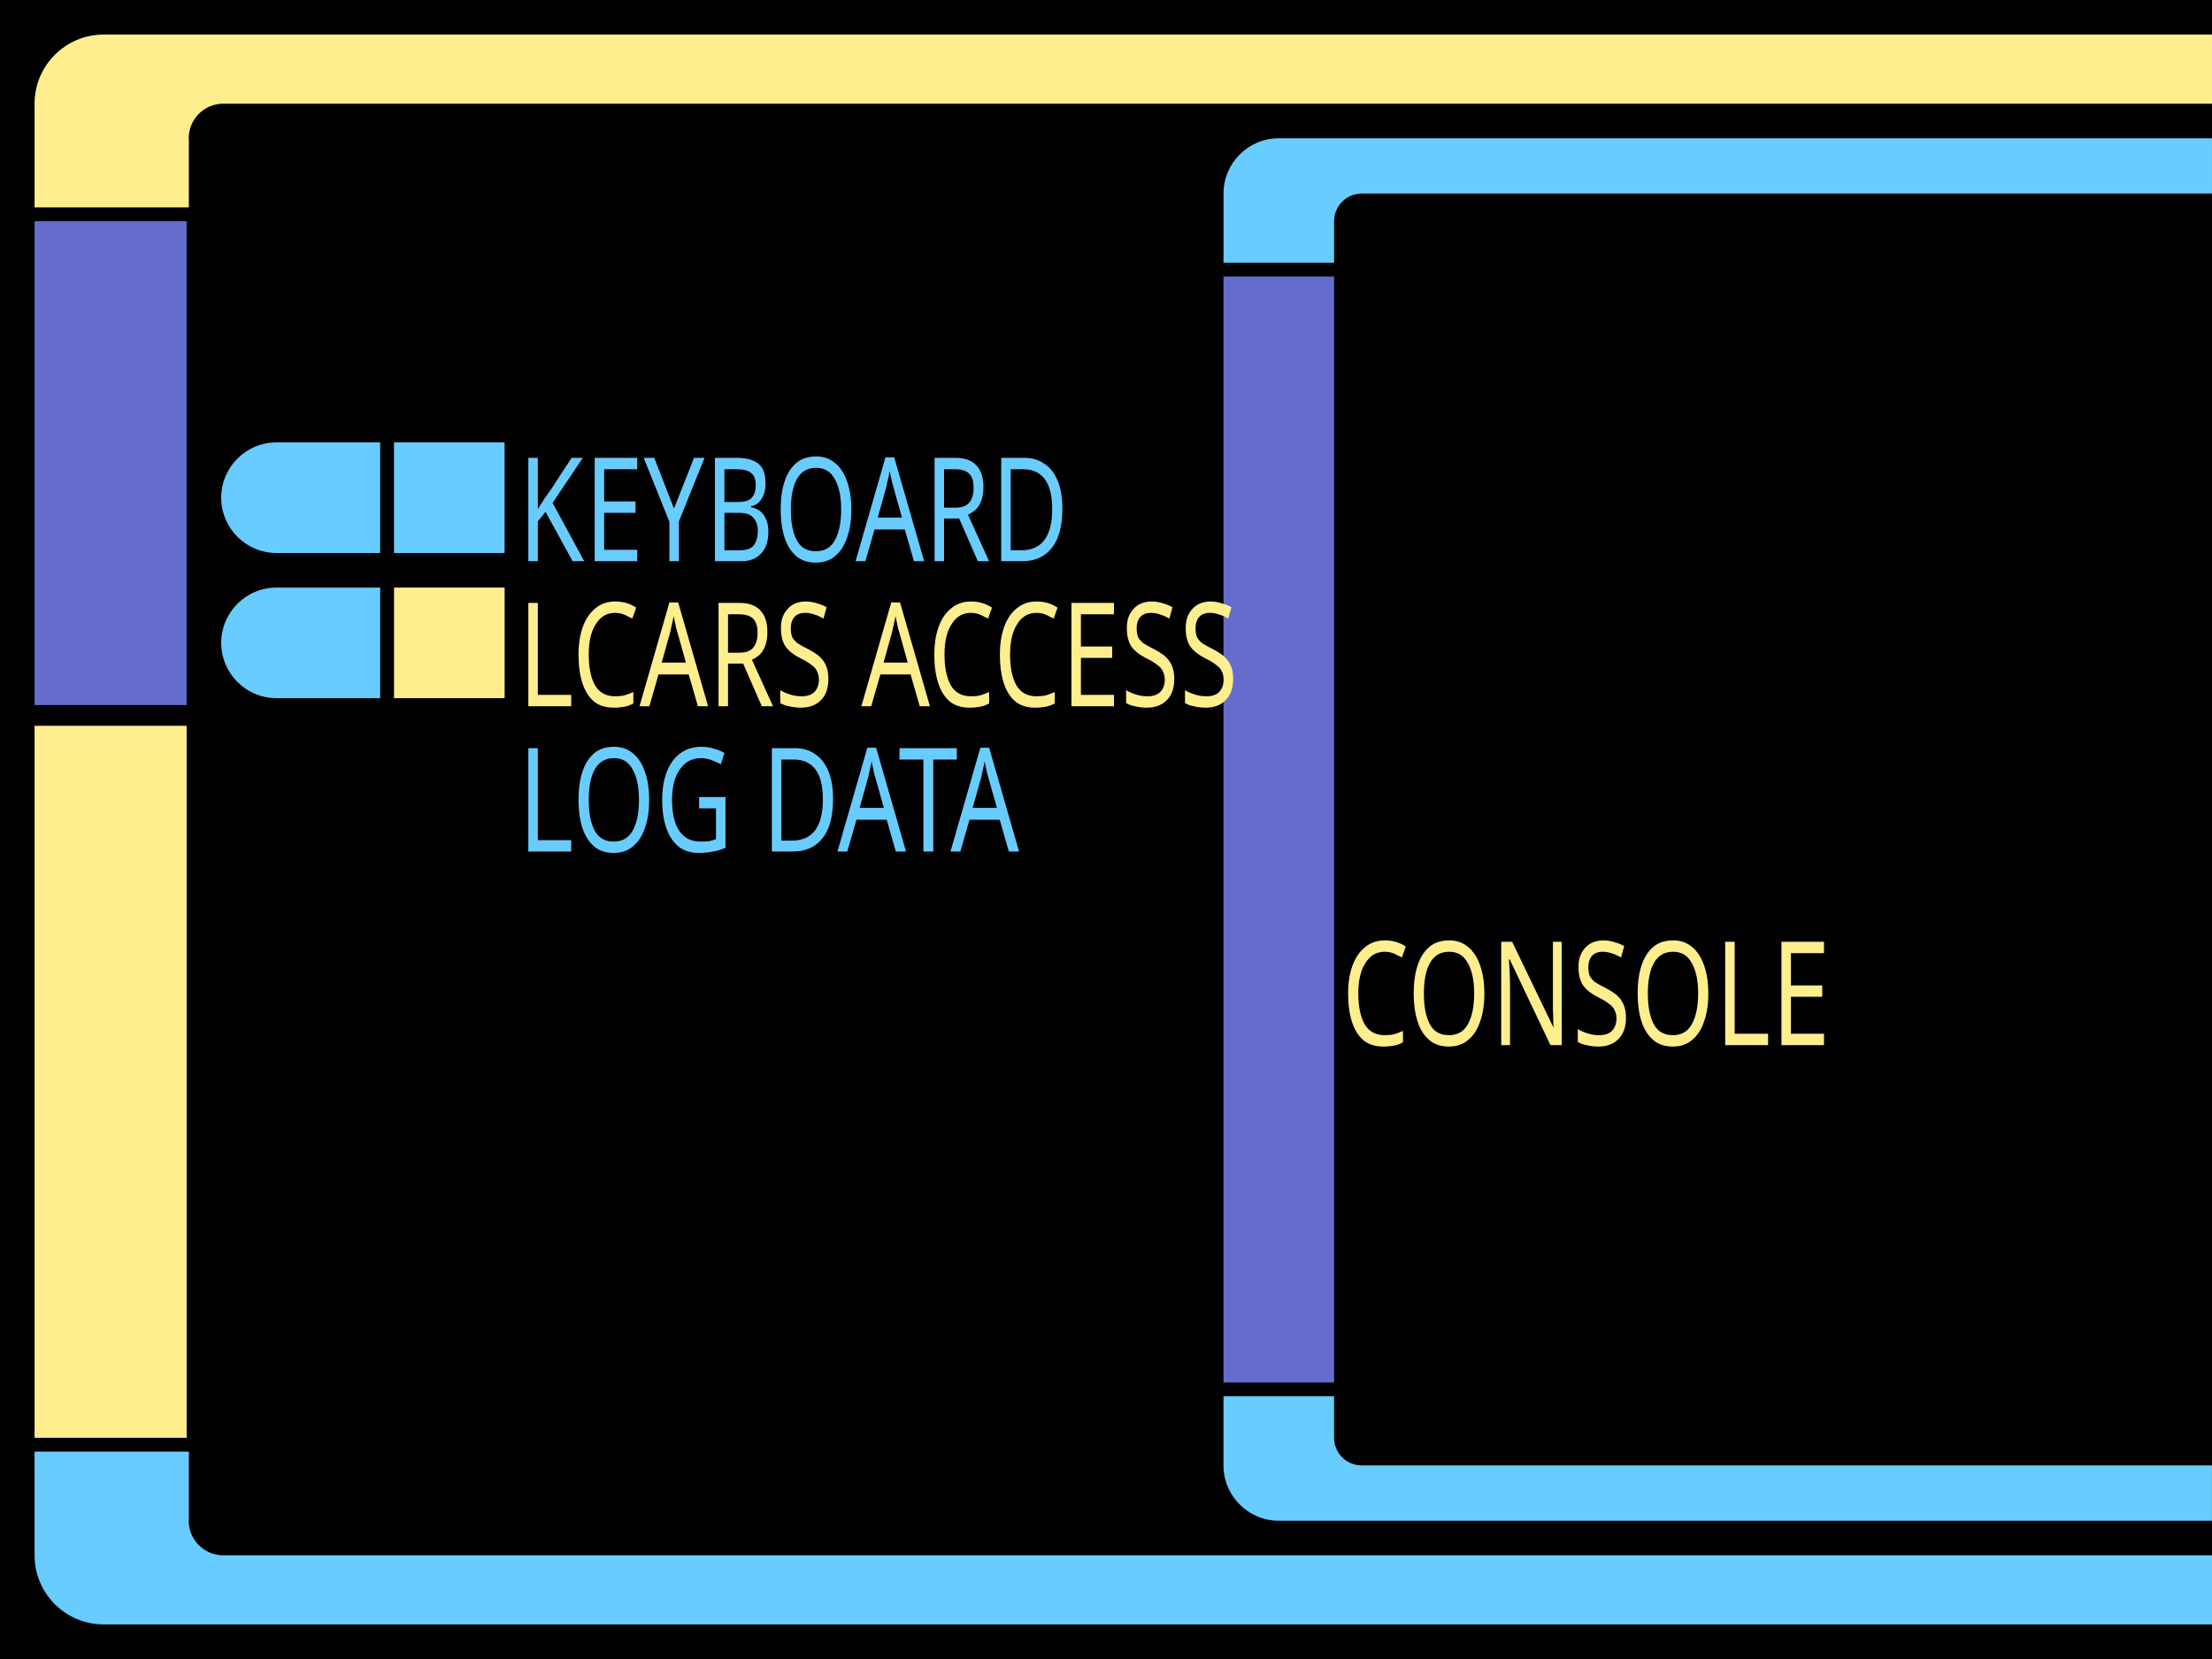
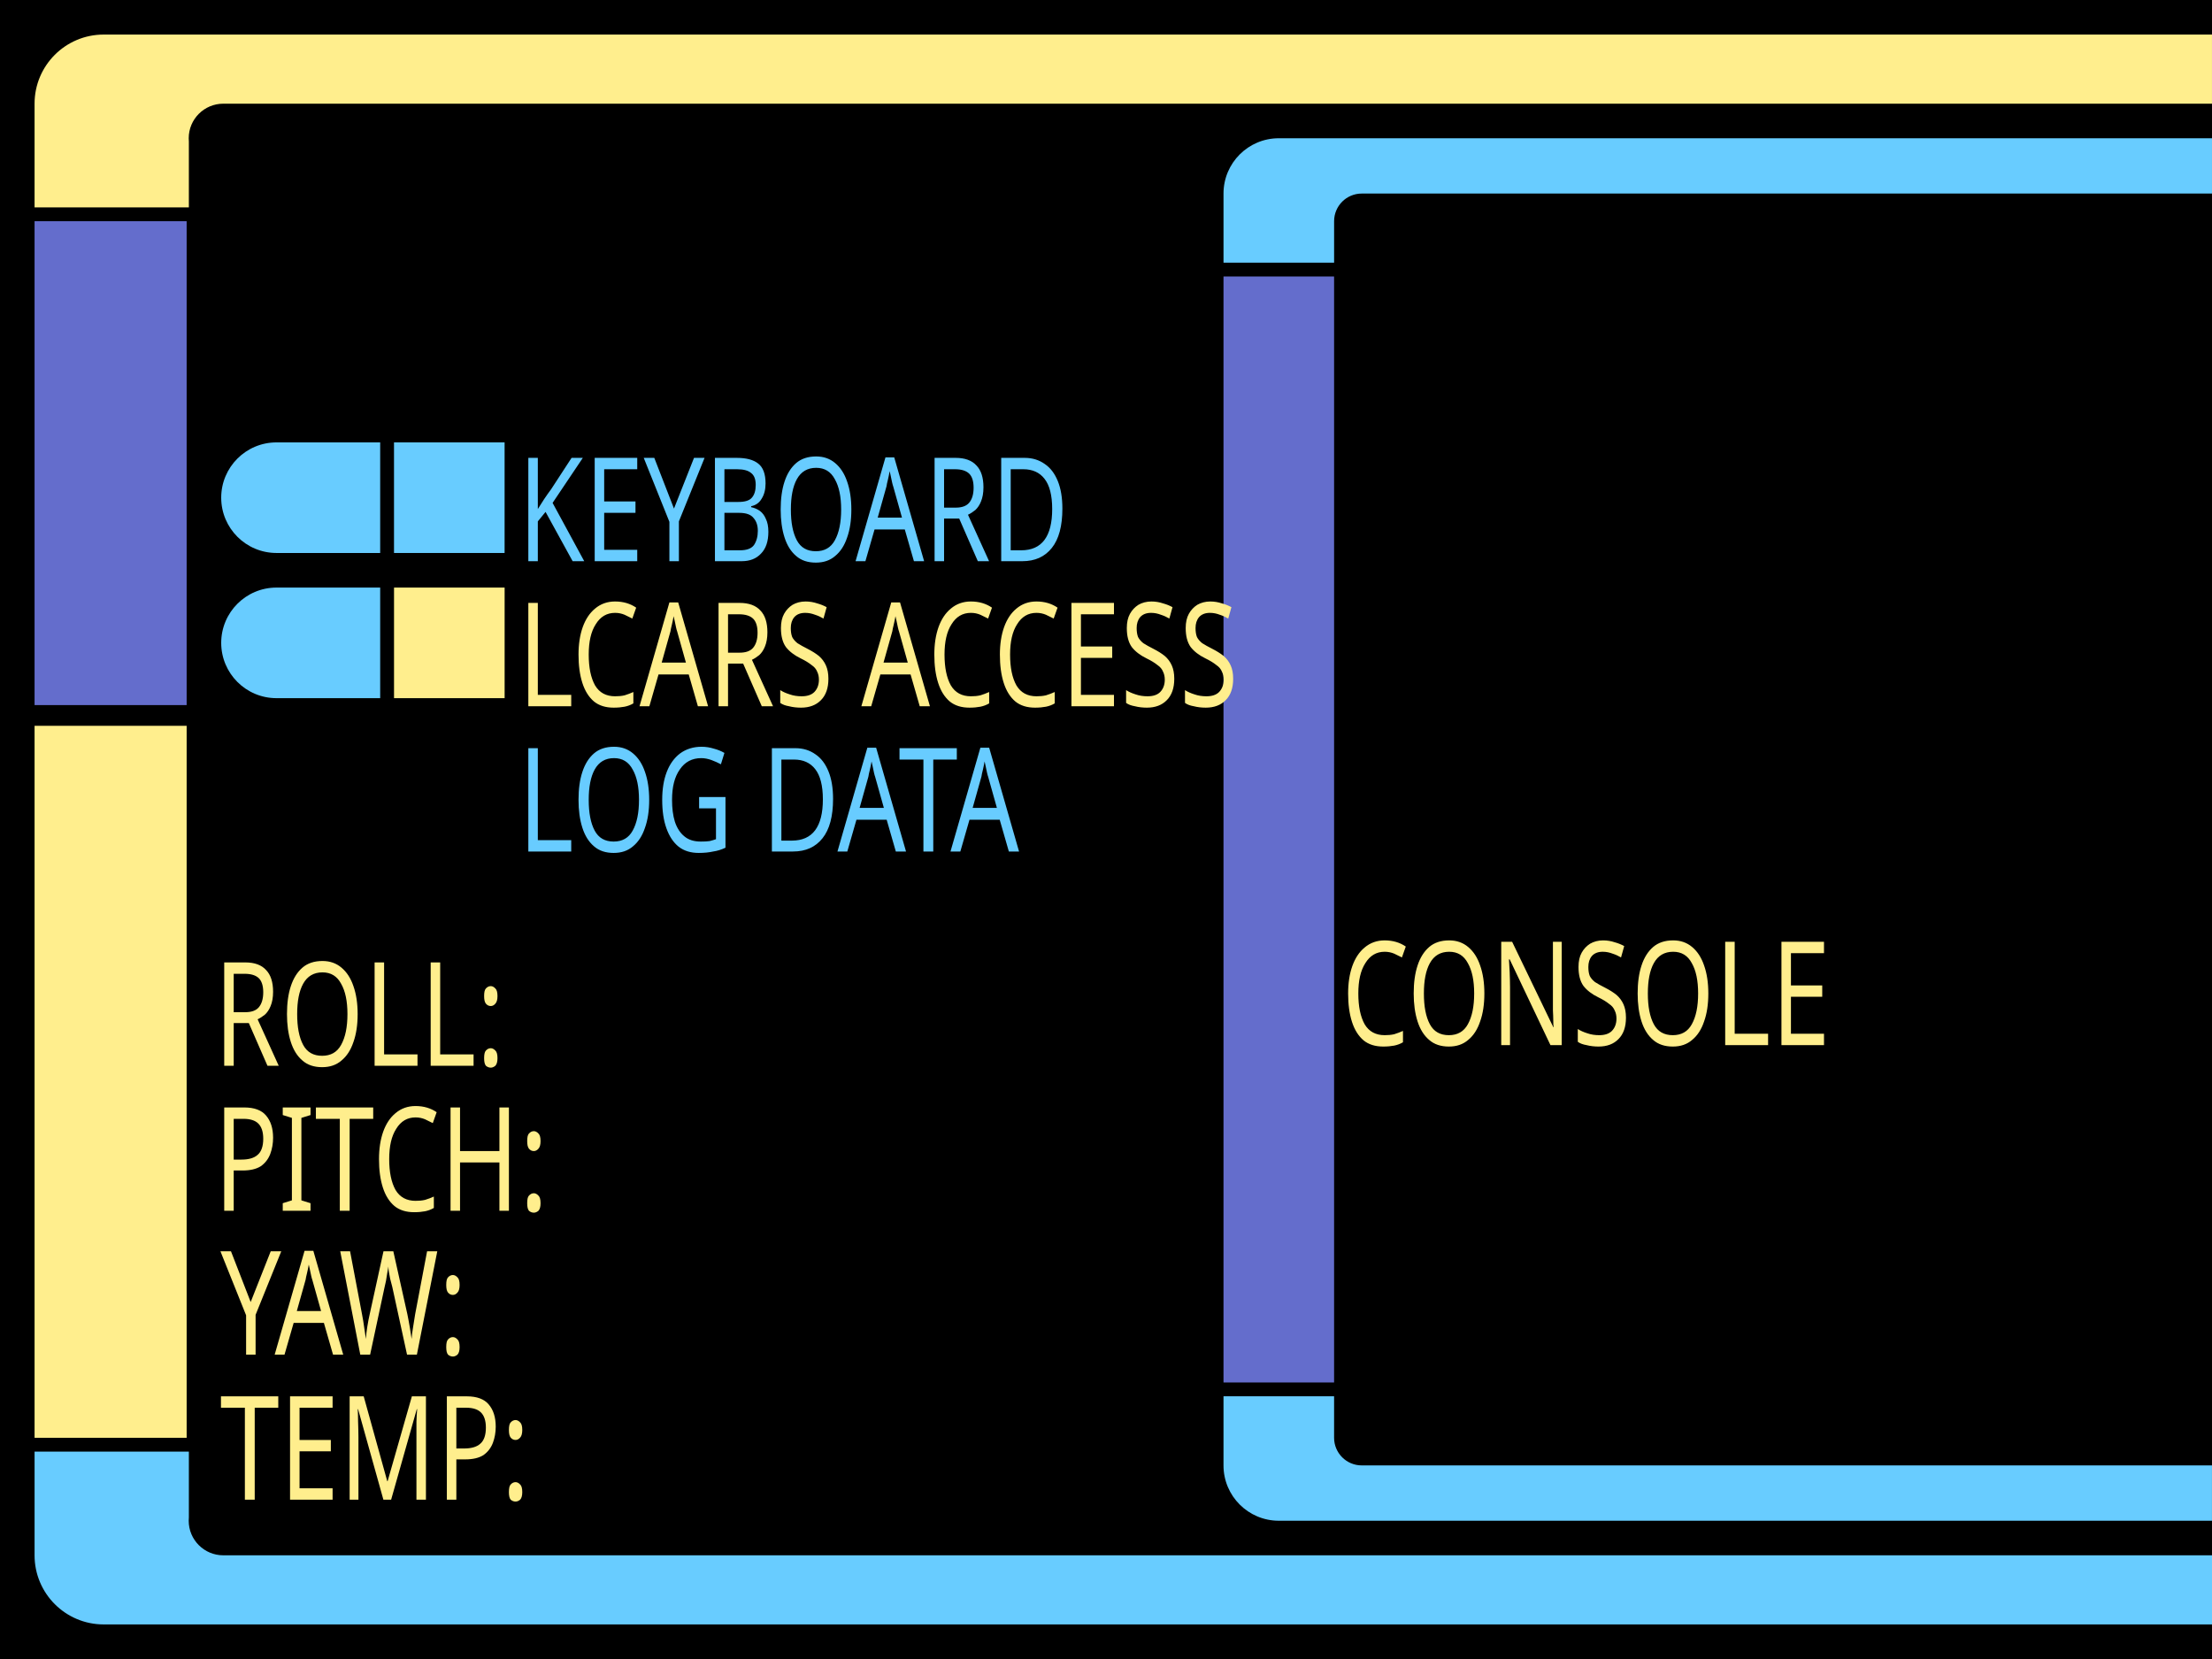
<svg xmlns="http://www.w3.org/2000/svg" xmlns:xlink="http://www.w3.org/1999/xlink" width="320" height="240" viewBox="0 0 84.667 63.5" version="1.1" id="svg8">
  <defs id="defs2">
    <linearGradient id="linearGradient1113">
      <stop style="stop-color:#d0d0d0;stop-opacity:1;" offset="0" id="stop1109" />
      <stop style="stop-color:#d0d0d0;stop-opacity:0;" offset="1" id="stop1111" />
    </linearGradient>
    <linearGradient xlink:href="#linearGradient1113" id="linearGradient1115" x1="15.081" y1="38.431" x2="43.193" y2="38.431" gradientUnits="userSpaceOnUse" />
  </defs>
  <g id="layer1" style="display:inline">
    <rect style="fill:#000000;fill-opacity:1;stroke:#000000;stroke-width:0.502;stroke-miterlimit:4;stroke-dasharray:none;stroke-opacity:1" id="rect10" width="84.165" height="62.998" x="0.251" y="0.251" />
  </g>
  <g id="layer2" style="display:inline">
    <path id="rect836" style="fill:#ffee8d;fill-opacity:1;stroke:none;stroke-width:1.97;stroke-miterlimit:4;stroke-dasharray:none;stroke-opacity:1" d="M 14.98,5 A 10,10 0 0 0 5,15 10,10 0 0 0 5,15.02 V 30 H 27.322 V 20.473 A 5,5 0 0 1 27.301,20 a 5,5 0 0 1 5,-5 H 320 V 5 H 15 a 10,10 0 0 0 -0.02,0 z" transform="scale(0.2645833)" />
    <path id="rect836-8" style="fill:#68ccff;fill-opacity:1;stroke:none;stroke-width:0.521;stroke-miterlimit:4;stroke-dasharray:none;stroke-opacity:1" d="m 3.964,62.177 a 2.646,2.646 0 0 1 -2.641,-2.646 2.646,2.646 0 0 1 0,-0.005 V 55.562 h 5.906 v 2.521 a 1.323,1.323 0 0 0 -0.006,0.125 1.323,1.323 0 0 0 1.323,1.323 H 84.667 v 2.646 H 3.969 a 2.646,2.646 0 0 1 -0.005,0 z" />
    <rect style="fill:#ffee8d;fill-opacity:1;stroke:none;stroke-width:0.548;stroke-miterlimit:4;stroke-dasharray:none;stroke-opacity:1" id="rect871" width="5.821" height="27.252" x="1.323" y="27.781" />
    <rect style="fill:#646dcc;fill-opacity:1;stroke:none;stroke-width:0.522;stroke-miterlimit:4;stroke-dasharray:none;stroke-opacity:1" id="rect873" width="5.821" height="18.521" x="1.323" y="8.467" />
    <path id="rect875" style="fill:#68ccff;fill-opacity:1;stroke:none;stroke-width:2.127;stroke-miterlimit:4;stroke-dasharray:none;stroke-opacity:1" d="m 185,20 a 8,8 0 0 0 -8,8 v 10 h 16 V 32.061 A 4,4 0 0 1 193,32 4,4 0 0 1 197,28 H 320 V 20 H 197 Z" transform="scale(0.2645833)" />
    <path id="rect875-9" style="fill:#68ccff;fill-opacity:1;stroke:none;stroke-width:0.563;stroke-miterlimit:4;stroke-dasharray:none;stroke-opacity:1" d="m 48.948,58.208 a 2.117,2.117 0 0 1 -2.117,-2.117 v -2.646 h 4.233 v 1.571 a 1.058,1.058 0 0 0 0,0.016 1.058,1.058 0 0 0 1.058,1.058 h 32.544 v 2.117 H 52.123 Z" />
    <rect style="fill:#646dcc;fill-opacity:1;stroke:none;stroke-width:1.073;stroke-miterlimit:4;stroke-dasharray:none;stroke-opacity:1" id="rect911" width="4.233" height="42.333" x="46.831" y="10.583" />
  </g>
  <g id="layer3" style="display:inline;mix-blend-mode:normal">
    <path id="rect853-1" style="fill:#68ccff;stroke-width:0.296" d="m 14.552,22.49 v 4.233 h -3.969 A 2.117,2.117 0 0 1 8.467,24.606 2.117,2.117 0 0 1 10.583,22.49 Z" />
    <path id="rect853-1-96" style="display:inline;mix-blend-mode:normal;fill:#68ccff;stroke-width:0.296" d="m 14.552,16.933 v 4.233 h -3.969 A 2.117,2.117 0 0 1 8.467,19.05 2.117,2.117 0 0 1 10.583,16.933 Z" />
    <rect style="fill:#ffee8d;fill-opacity:1;stroke-width:0.479" id="rect860-3" width="4.233" height="4.233" x="-19.315" y="22.49" transform="scale(-1,1)" />
    <rect style="fill:#000000;fill-opacity:1;stroke-width:0.479" id="rect860-3-1-3-6" width="4.233" height="4.233" x="-19.315" y="5.292" transform="scale(-1,1)" />
    <rect style="fill:#68ccff;stroke-width:0.479" id="rect860-9-4-2-25" width="4.233" height="4.233" x="15.081" y="16.933" />
    <path id="rect853-9-6-0-8-5" style="display:inline;mix-blend-mode:normal;fill:#ffee8d;fill-opacity:1;stroke-width:0.296" d="m 99.351,30.559 v 4.233 h 3.969 a 2.117,2.117 0 0 0 2.117,-2.117 2.117,2.117 0 0 0 -2.117,-2.117 z" />
    <path id="rect853-1-9-2-1-8-1" style="display:inline;mix-blend-mode:normal;fill:#ffee8d;fill-opacity:1;stroke-width:0.296" d="m 94.059,30.559 v 4.233 h -3.969 a 2.117,2.117 0 0 1 -2.117,-2.117 2.117,2.117 0 0 1 2.117,-2.117 z" />
    <rect style="display:inline;mix-blend-mode:normal;fill:#ffee8d;fill-opacity:1;stroke-width:0.479" id="rect860-3-1-3-6-6-0-8" width="4.233" height="4.233" x="-98.822" y="30.559" transform="scale(-1,1)" />
+     <rect style="font-variation-settings:'wght' 400;fill:#000000;stroke-width:0.527;fill-opacity:1" id="rect1029" width="38.629" height="25.4" x="7.673" y="32.808" />
  </g>
  <g id="layer4" style="display:inline">
    <text xml:space="preserve" style="font-style:normal;font-variant:normal;font-weight:normal;font-stretch:normal;font-size:4.763px;line-height:1.25;font-family:Antonio;-inkscape-font-specification:'Antonio, @wght=400';font-variant-ligatures:normal;font-variant-caps:normal;font-variant-numeric:normal;font-variant-east-asian:normal;font-variation-settings:'wght' 400;letter-spacing:0px;word-spacing:0px;fill:#68ccff;fill-opacity:1;stroke:none;stroke-width:0.228" x="23.013" y="18.5" id="text890-6" transform="scale(0.8612547,1.161097)">
      <tspan id="tspan1788" x="23.013" y="18.5">KEYBOARD</tspan>
    </text>
    <text xml:space="preserve" style="font-style:normal;font-variant:normal;font-weight:normal;font-stretch:normal;font-size:4.763px;line-height:1.25;font-family:Antonio;-inkscape-font-specification:'Antonio, @wght=400';font-variant-ligatures:normal;font-variant-caps:normal;font-variant-numeric:normal;font-variant-east-asian:normal;font-variation-settings:'wght' 400;letter-spacing:0px;word-spacing:0px;display:inline;fill:#ffee8d;fill-opacity:1;stroke:none;stroke-width:0.228" x="23.013" y="23.285" id="text890-2-8-9" transform="scale(0.8612547,1.161097)">
      <tspan id="tspan1830" x="23.013" y="23.285">LCARS ACCESS</tspan>
    </text>
    <text xml:space="preserve" style="font-style:normal;font-variant:normal;font-weight:normal;font-stretch:normal;font-size:4.763px;line-height:1.25;font-family:Antonio;-inkscape-font-specification:Antonio;font-variant-ligatures:normal;font-variant-caps:normal;font-variant-numeric:normal;font-variant-east-asian:normal;letter-spacing:0px;word-spacing:0px;display:inline;fill:#ffee8d;fill-opacity:1;stroke:none;stroke-width:0.228" x="59.617" y="34.451" id="text890-2-8-8" transform="scale(0.8612547,1.161097)">
      <tspan id="tspan888-1-5-4" x="59.617" y="34.451" style="font-style:normal;font-variant:normal;font-weight:normal;font-stretch:normal;font-size:4.763px;font-family:Antonio;-inkscape-font-specification:Antonio;font-variant-ligatures:normal;font-variant-caps:normal;font-variant-numeric:normal;font-variant-east-asian:normal;fill:#ffee8d;fill-opacity:1;stroke-width:0.228">CONSOLE</tspan>
    </text>
    <text xml:space="preserve" style="font-style:normal;font-variant:normal;font-weight:normal;font-stretch:normal;font-size:4.763px;line-height:1.25;font-family:Antonio;-inkscape-font-specification:'Antonio, @wght=400';font-variant-ligatures:normal;font-variant-caps:normal;font-variant-numeric:normal;font-variant-east-asian:normal;font-variation-settings:'wght' 400;letter-spacing:0px;word-spacing:0px;display:inline;fill:#68ccff;fill-opacity:1;stroke:none;stroke-width:0.228" x="23.013" y="28.071" id="text890-6-5" transform="scale(0.8612547,1.161097)">
      <tspan id="tspan1788-6" x="23.013" y="28.071" style="stroke-width:0.228">LOG DATA</tspan>
+     </text>
+     <text xml:space="preserve" style="font-style:normal;font-variant:normal;font-weight:normal;font-stretch:normal;font-size:4.763px;line-height:1.25;font-family:Antonio;-inkscape-font-specification:'Antonio, @wght=400';font-variant-ligatures:normal;font-variant-caps:normal;font-variant-numeric:normal;font-variant-east-asian:normal;font-variation-settings:'wght' 400;letter-spacing:0px;word-spacing:0px;display:inline;fill:#ffee8d;fill-opacity:1;stroke:none;stroke-width:0.228" x="9.496" y="35.135" id="text890-2-8-9-7" transform="scale(0.8612547,1.161097)">
+       <tspan x="9.496" y="35.135" style="stroke-width:0.228" id="tspan1061">ROLL: </tspan>
+     </text>
+     <text xml:space="preserve" style="font-style:normal;font-variant:normal;font-weight:normal;font-stretch:normal;font-size:4.763px;line-height:1.25;font-family:Antonio;-inkscape-font-specification:'Antonio, @wght=400';font-variant-ligatures:normal;font-variant-caps:normal;font-variant-numeric:normal;font-variant-east-asian:normal;font-variation-settings:'wght' 400;letter-spacing:0px;word-spacing:0px;display:inline;fill:#ffee8d;fill-opacity:1;stroke:none;stroke-width:0.228" x="9.496" y="39.913" id="text890-2-8-9-7-6" transform="scale(0.8612547,1.161097)">
+       <tspan x="9.496" y="39.913" style="stroke-width:0.228" id="tspan1061-4">PITCH: </tspan>
+     </text>
+     <text xml:space="preserve" style="font-style:normal;font-variant:normal;font-weight:normal;font-stretch:normal;font-size:4.763px;line-height:1.25;font-family:Antonio;-inkscape-font-specification:'Antonio, @wght=400';font-variant-ligatures:normal;font-variant-caps:normal;font-variant-numeric:normal;font-variant-east-asian:normal;font-variation-settings:'wght' 400;letter-spacing:0px;word-spacing:0px;display:inline;fill:#ffee8d;fill-opacity:1;stroke:none;stroke-width:0.228" x="9.796" y="44.654" id="text890-2-8-9-7-6-8" transform="scale(0.8612547,1.161097)">
+       <tspan x="9.796" y="44.654" style="stroke-width:0.228" id="tspan1061-4-2">YAW: </tspan>
+     </text>
+     <text xml:space="preserve" style="font-style:normal;font-variant:normal;font-weight:normal;font-stretch:normal;font-size:4.763px;line-height:1.25;font-family:Antonio;-inkscape-font-specification:'Antonio, @wght=400';font-variant-ligatures:normal;font-variant-caps:normal;font-variant-numeric:normal;font-variant-east-asian:normal;font-variation-settings:'wght' 400;letter-spacing:0px;word-spacing:0px;display:inline;fill:#ffee8d;fill-opacity:1;stroke:none;stroke-width:0.228" x="9.775" y="49.44" id="text890-2-8-9-7-6-8-1" transform="scale(0.8612547,1.161097)">
+       <tspan x="9.775" y="49.44" style="stroke-width:0.228" id="tspan1061-4-2-7">TEMP:</tspan>
    </text>
  </g>
  <g id="layer7" style="display:none">
    <rect style="fill:#ffffff;fill-opacity:1;stroke-width:0.668;stroke-miterlimit:4;stroke-dasharray:none" id="rect1700" width="32.544" height="26.458" x="51.594" y="7.938" ry="1.332" />
    <rect style="fill:#ffffff;fill-opacity:1;stroke-width:0.517;stroke-miterlimit:4;stroke-dasharray:none" id="rect1720" width="32.544" height="14.552" x="51.594" y="41.01" ry="1.484" />
    <text xml:space="preserve" style="font-style:normal;font-variant:normal;font-weight:normal;font-stretch:normal;font-size:4.763px;line-height:1.25;font-family:Antonio;-inkscape-font-specification:'Antonio, @wght=400';font-variant-ligatures:normal;font-variant-caps:normal;font-variant-numeric:normal;font-variant-east-asian:normal;font-variation-settings:'wght' 400;letter-spacing:0px;word-spacing:0px;display:inline;fill:#68ccff;fill-opacity:1;stroke:none;stroke-width:0.228" x="9.54" y="8.467" id="text890" transform="scale(0.8612547,1.161097)">
      <tspan id="tspan1782" x="9.54" y="8.467">INIT BATT</tspan>
    </text>
  </g>
  <g id="layer5" style="display:none">
    <rect style="fill:#000000;fill-opacity:1;stroke:#000000;stroke-width:0.299" id="rect9165" width="42.105" height="54.47" x="42.562" y="4.77" />
  </g>
  <g id="layer6" style="display:none">
    <text xml:space="preserve" style="font-style:normal;font-variant:normal;font-weight:normal;font-stretch:normal;font-size:4.763px;line-height:1.25;font-family:Antonio;-inkscape-font-specification:'Antonio, @wght=400';font-variant-ligatures:normal;font-variant-caps:normal;font-variant-numeric:normal;font-variant-east-asian:normal;font-variation-settings:'wght' 400;letter-spacing:0px;word-spacing:0px;display:inline;fill:#68ccff;fill-opacity:1;stroke:none;stroke-width:0.228" x="9.54" y="8.467" id="text890-9" transform="scale(0.8612547,1.161097)">
      <tspan id="tspan1782-4" x="9.54" y="8.467">LCARS ACCESS TERMINAL                      BACK</tspan>
    </text>
  </g>
  <g id="layer8" style="display:none">
    <path id="rect853-9-6-0-8-5-9-4" style="display:inline;mix-blend-mode:normal;fill:#68ccff;fill-opacity:1;stroke-width:0.296" d="m 77.523,5.292 v 4.233 h 3.969 a 2.117,2.117 0 0 0 2.117,-2.117 2.117,2.117 0 0 0 -2.117,-2.117 z" />
    <rect style="display:inline;mix-blend-mode:normal;fill:#68ccff;fill-opacity:1;stroke-width:0.479" id="rect860-3-1-3-6-6-0-8-5-9" width="4.233" height="4.233" x="-76.994" y="5.292" transform="scale(-1,1)" />
  </g>
  <g id="g9763" style="display:none">
    <text xml:space="preserve" style="font-style:normal;font-variant:normal;font-weight:normal;font-stretch:normal;font-size:4.763px;line-height:1.25;font-family:Antonio;-inkscape-font-specification:'Antonio, @wght=400';font-variant-ligatures:normal;font-variant-caps:normal;font-variant-numeric:normal;font-variant-east-asian:normal;font-variation-settings:'wght' 400;letter-spacing:0px;word-spacing:0px;display:inline;fill:#68ccff;fill-opacity:1;stroke:none;stroke-width:0.228" x="9.54" y="8.467" id="text9761" transform="scale(0.8612547,1.161097)">
      <tspan id="tspan9759" x="9.54" y="8.467">BLUETOOTH SETUP                               BACK</tspan>
    </text>
    <text xml:space="preserve" style="font-size:4.233px;line-height:1.25;font-family:'Times New Roman';-inkscape-font-specification:'Times New Roman, ';stroke-width:0.265" x="8.599" y="15.743" id="text25015">
      <tspan id="tspan25013" style="stroke-width:0.265" x="8.599" y="15.743" />
    </text>
    <text xml:space="preserve" style="font-size:4.233px;line-height:1.25;font-family:'Times New Roman';-inkscape-font-specification:'Times New Roman, ';stroke-width:0.265" x="16.14" y="26.591" id="text25847">
      <tspan id="tspan25845" style="stroke-width:0.265" x="16.14" y="26.591" />
    </text>
    <text xml:space="preserve" style="font-style:normal;font-variant:normal;font-weight:normal;font-stretch:normal;font-size:4.763px;line-height:1.25;font-family:Antonio;-inkscape-font-specification:Antonio;fill:#ffee8d;fill-opacity:1;stroke-width:0.265" x="8.216" y="16.05" id="text27507">
      <tspan id="tspan27505" style="font-style:normal;font-variant:normal;font-weight:normal;font-stretch:normal;font-size:4.763px;font-family:Antonio;-inkscape-font-specification:Antonio;fill:#ffee8d;fill-opacity:1;stroke-width:0.265" x="8.216" y="16.05">STATUS</tspan>
    </text>
    <text xml:space="preserve" style="font-style:normal;font-variant:normal;font-weight:normal;font-stretch:normal;font-size:4.763px;line-height:1.25;font-family:Antonio;-inkscape-font-specification:Antonio;display:inline;fill:#ffee8d;fill-opacity:1;stroke-width:0.265" x="28.769" y="27.956" id="text27507-2">
      <tspan id="tspan27505-0" style="font-style:normal;font-variant:normal;font-weight:normal;font-stretch:normal;font-size:4.763px;font-family:Antonio;-inkscape-font-specification:Antonio;fill:#ffee8d;fill-opacity:1;stroke-width:0.265" x="28.769" y="27.956">KEYBOARD</tspan>
    </text>
    <path id="path47780" style="display:inline;fill:#ffee8d;fill-opacity:1;stroke:none;stroke-width:4.285" d="m 43.994,200 a 8,8 0 0 0 -7.902,6.795 8,8 0 0 0 6.682,9.111 l 0.084,0.012 A 8,8 0 0 0 44,215.998 V 216 h 262 v -0.002 a 8,8 0 0 0 7.914,-6.834 8,8 0 0 0 -6.729,-9.076 A 8,8 0 0 0 306,200 H 305.994 44 a 8,8 0 0 0 -0.006,0 z" transform="scale(0.2645833)" />
    <path id="path47780-7" style="display:inline;fill:#ffee8d;fill-opacity:1;stroke:none;stroke-width:1.134" d="M 11.64,17.992 A 2.117,2.117 0 0 0 9.549,19.789 2.117,2.117 0 0 0 11.317,22.2 l 0.022,0.003 a 2.117,2.117 0 0 0 0.302,0.021 v 5.15e-4 H 80.962 v -5.3e-4 a 2.117,2.117 0 0 0 2.094,-1.808 2.117,2.117 0 0 0 -1.78,-2.401 2.117,2.117 0 0 0 -0.314,-0.023 H 80.961 11.642 a 2.117,2.117 0 0 0 -0.002,0 z" />
    <text xml:space="preserve" style="font-size:4.233px;line-height:1.25;font-family:'Times New Roman';-inkscape-font-specification:'Times New Roman, ';stroke-width:0.265" x="47.786" y="15.921" id="text52891">
      <tspan id="tspan52889" style="stroke-width:0.265" x="47.786" y="15.921" />
    </text>
  </g>
  <g id="g9757" style="display:none">
    <path id="path9753" style="display:inline;mix-blend-mode:normal;fill:#68ccff;fill-opacity:1;stroke-width:0.296" d="m 76.994,5.292 v 4.233 h 3.969 a 2.117,2.117 0 0 0 2.117,-2.117 2.117,2.117 0 0 0 -2.117,-2.117 z" />
    <rect style="display:inline;mix-blend-mode:normal;fill:#68ccff;fill-opacity:1;stroke-width:0.479" id="rect9755" width="4.233" height="4.233" x="-76.465" y="5.292" transform="scale(-1,1)" />
    <path id="rect853-9-6-0-8-5-3" style="display:inline;mix-blend-mode:normal;fill:#ffee8d;fill-opacity:1;stroke-width:0.296" d="m 20.902,23.812 v 4.233 h 3.969 A 2.117,2.117 0 0 0 26.987,25.929 2.117,2.117 0 0 0 24.871,23.812 Z" />
    <path id="rect853-1-9-2-1-8-1-2" style="display:inline;mix-blend-mode:normal;fill:#ffee8d;fill-opacity:1;stroke-width:0.296" d="m 15.61,23.812 v 4.233 h -3.969 A 2.117,2.117 0 0 1 9.525,25.929 2.117,2.117 0 0 1 11.642,23.812 Z" />
    <rect style="display:inline;mix-blend-mode:normal;fill:#ffee8d;fill-opacity:1;stroke-width:0.479" id="rect860-3-1-3-6-6-0-8-8" width="4.233" height="4.233" x="-20.373" y="23.812" transform="scale(-1,1)" />
  </g>
</svg>
